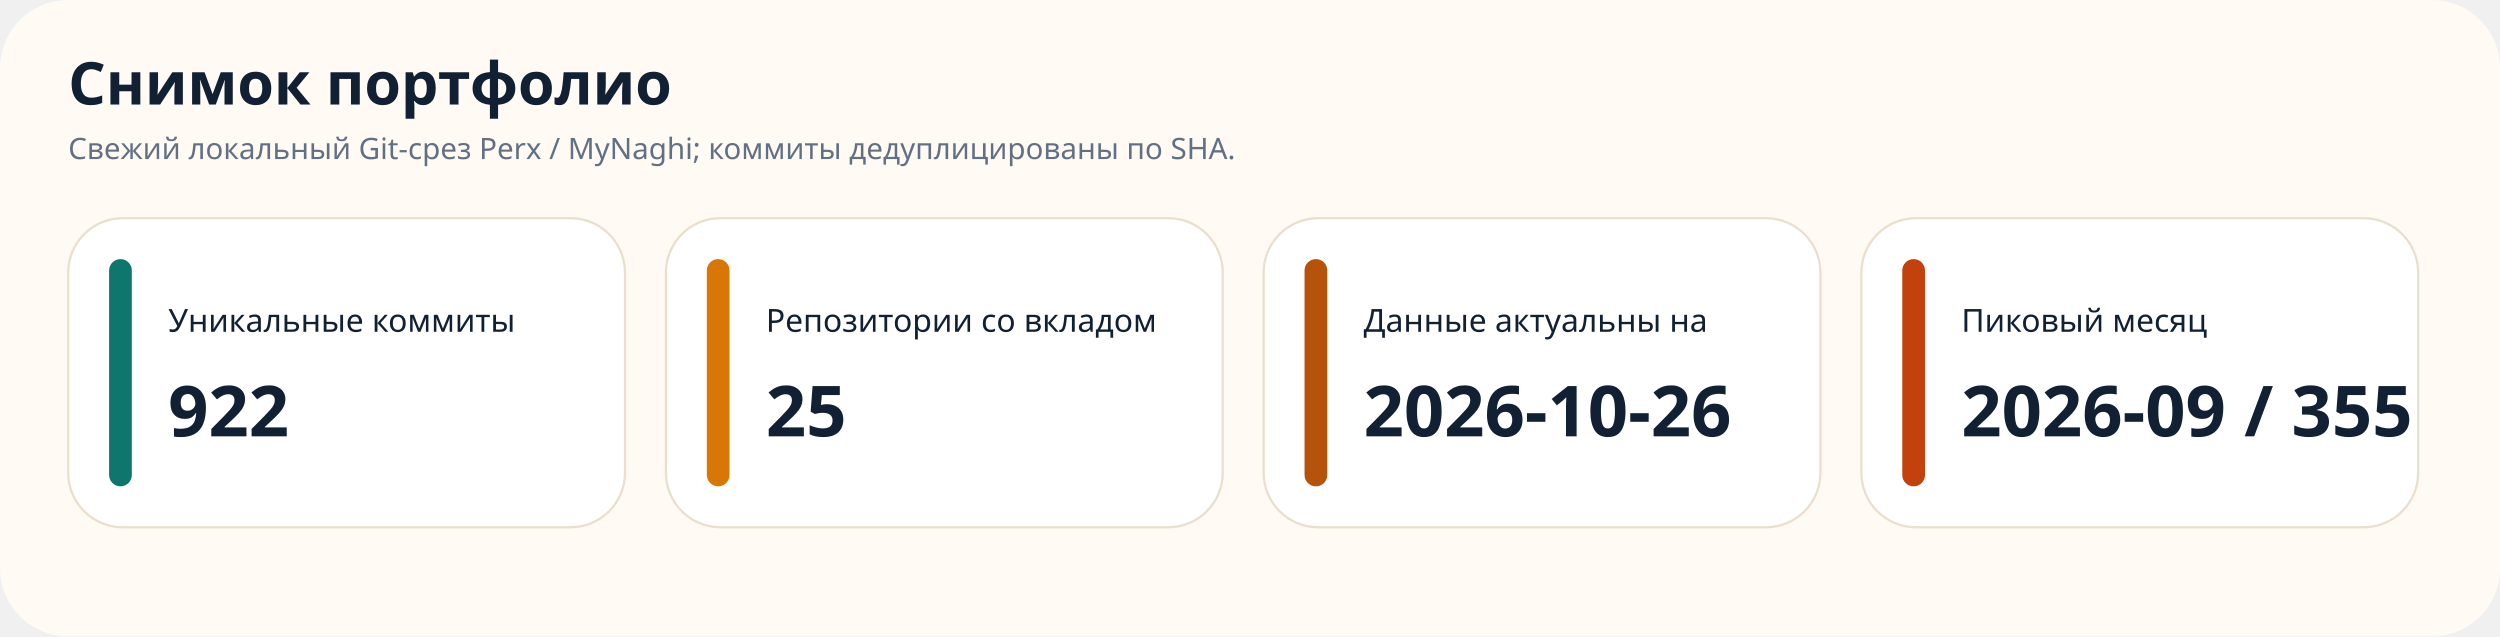
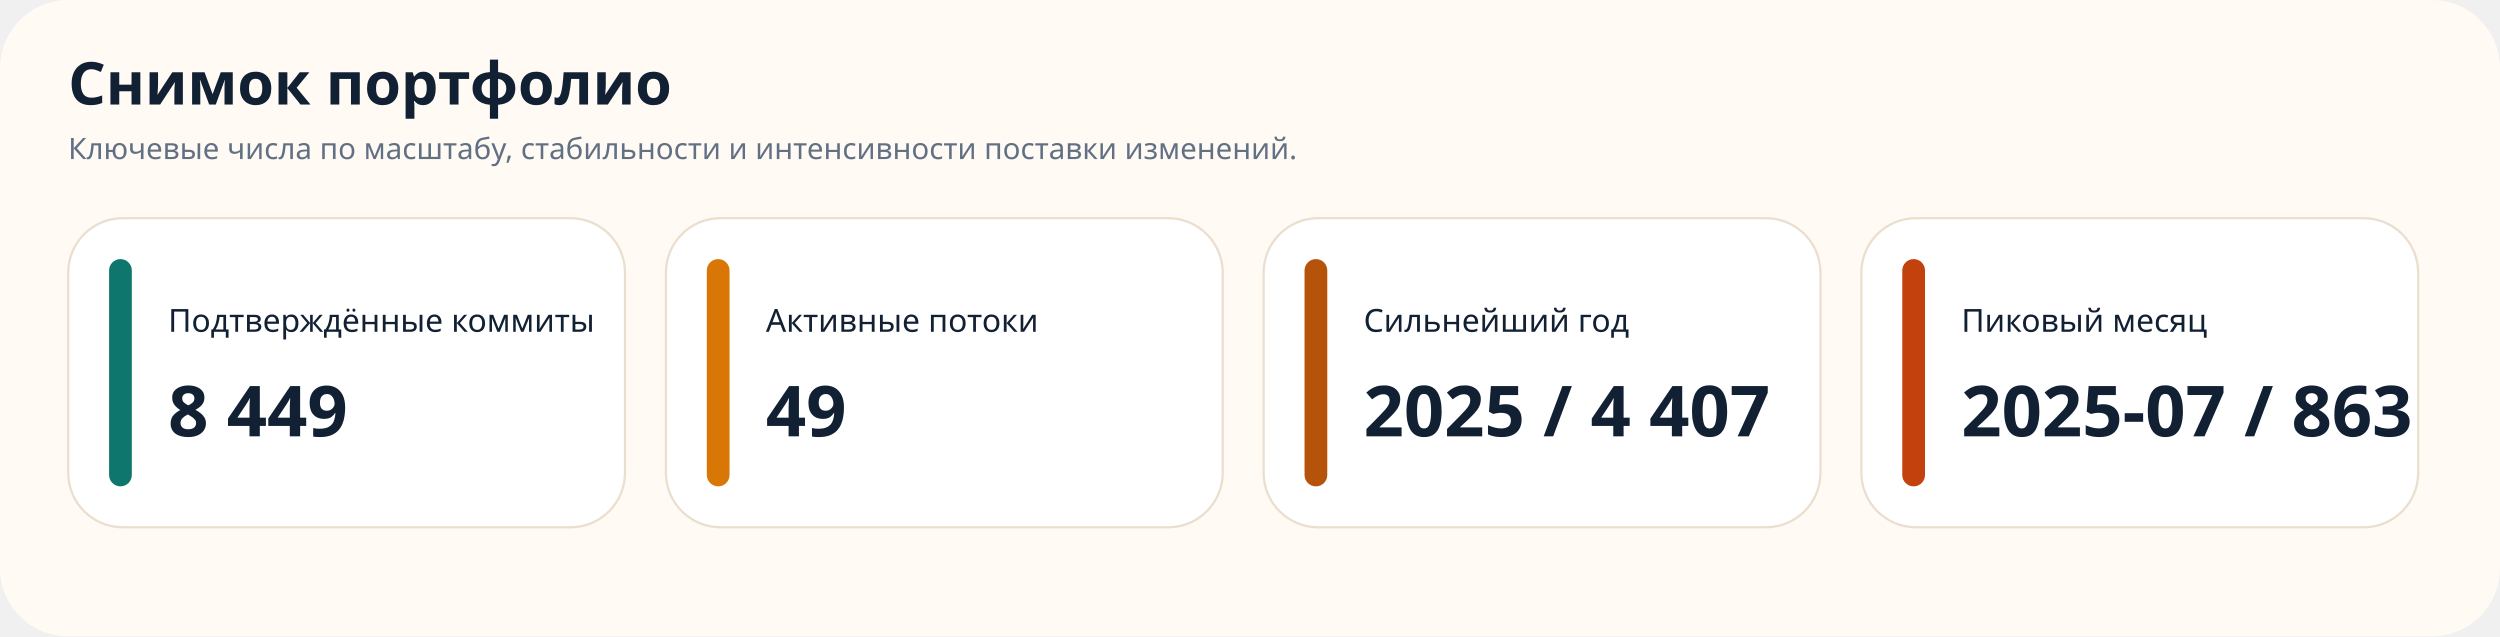
<svg xmlns="http://www.w3.org/2000/svg" width="1100" height="280" viewBox="0 0 1100 280">
  <style>
text { font-family: 'Manrope', 'Segoe UI', sans-serif; fill: #112033; }.title { font-size: 26px; font-weight: 800; }.subtitle { font-size: 13px; fill: #627084; }.label { font-size: 14px; }.axis { font-size: 12px; fill: #6d7a8d; }.value { font-size: 14px; font-weight: 700; }
.big { font-size: 31px; font-weight: 800; }
</style>
  <rect x="0" y="0" width="1100" height="280" rx="30" ry="30" fill="#fffaf4" />
  <text class="title" x="30" y="46">Снимок портфолио</text>
-   <text class="subtitle" x="30" y="70">Свежий локальный Git-срез Perx / MyNaghi; коммиты дедуплицированы по SHA.</text>
+   <text class="subtitle" x="30" y="70">Ключевые числа по масштабу, стабильности и интенсивности поставки изменений.</text>
  <rect x="30" y="96" width="245" height="136" rx="24" ry="24" fill="#fff" stroke="#eadfce" />
  <rect x="48" y="114" width="10" height="100" rx="5" ry="5" fill="#0f766e" />
-   <text class="label" x="74" y="146">Уникальные коммиты</text>
-   <text class="big" x="74" y="192">922</text>
+   <text class="label" x="74" y="146">Подтверждённые коммиты</text>
+   <text class="big" x="74" y="192">8 449</text>
  <rect x="293" y="96" width="245" height="136" rx="24" ry="24" fill="#fff" stroke="#eadfce" />
  <rect x="311" y="114" width="10" height="100" rx="5" ry="5" fill="#d97706" />
-   <text class="label" x="337" y="146">Репозитории со вкладом</text>
-   <text class="big" x="337" y="192">25</text>
+   <text class="label" x="337" y="146">Активные потоки</text>
+   <text class="big" x="337" y="192">49</text>
  <rect x="556" y="96" width="245" height="136" rx="24" ry="24" fill="#fff" stroke="#eadfce" />
  <rect x="574" y="114" width="10" height="100" rx="5" ry="5" fill="#b45309" />
-   <text class="label" x="600" y="146">Данные актуальны на</text>
-   <text class="big" x="600" y="192">2026-10-26</text>
+   <text class="label" x="600" y="146">Сильнейший год</text>
+   <text class="big" x="600" y="192">2025 / 4 407</text>
  <rect x="819" y="96" width="245" height="136" rx="24" ry="24" fill="#fff" stroke="#eadfce" />
  <rect x="837" y="114" width="10" height="100" rx="5" ry="5" fill="#c2410c" />
  <text class="label" x="863" y="146">Пиковый месяц</text>
-   <text class="big" x="863" y="192">2026-09 / 355</text>
+   <text class="big" x="863" y="192">2025-07 / 863</text>
</svg>
